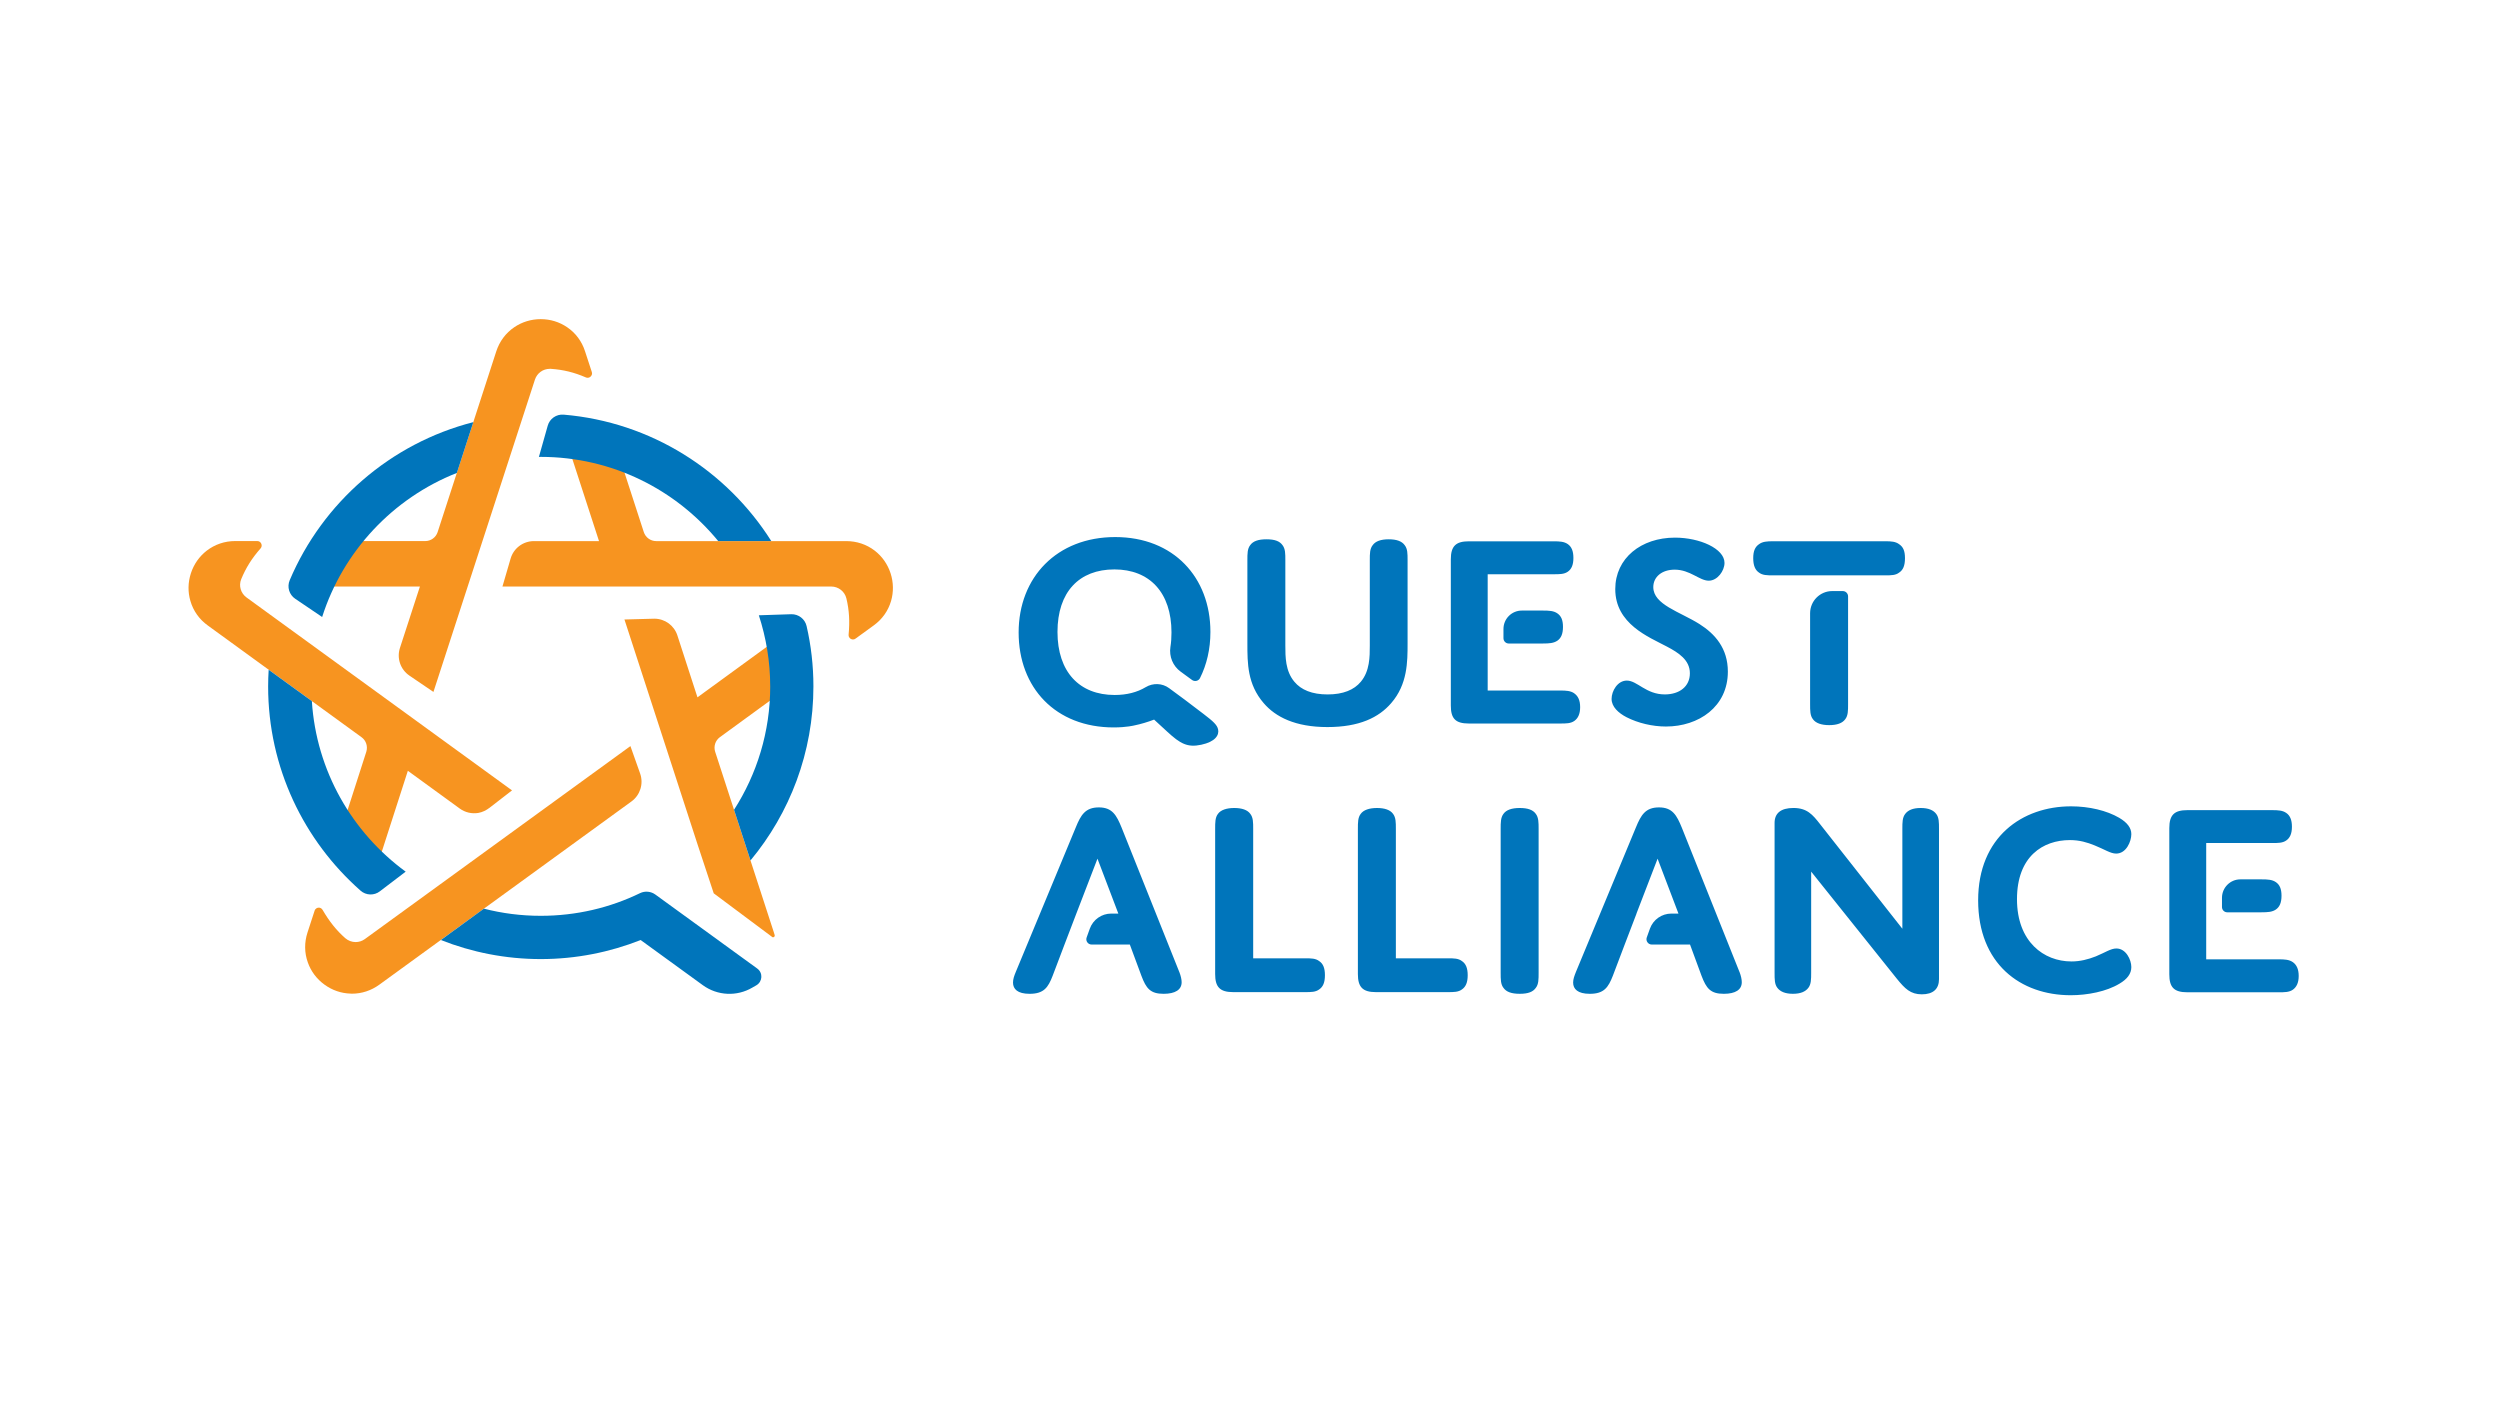
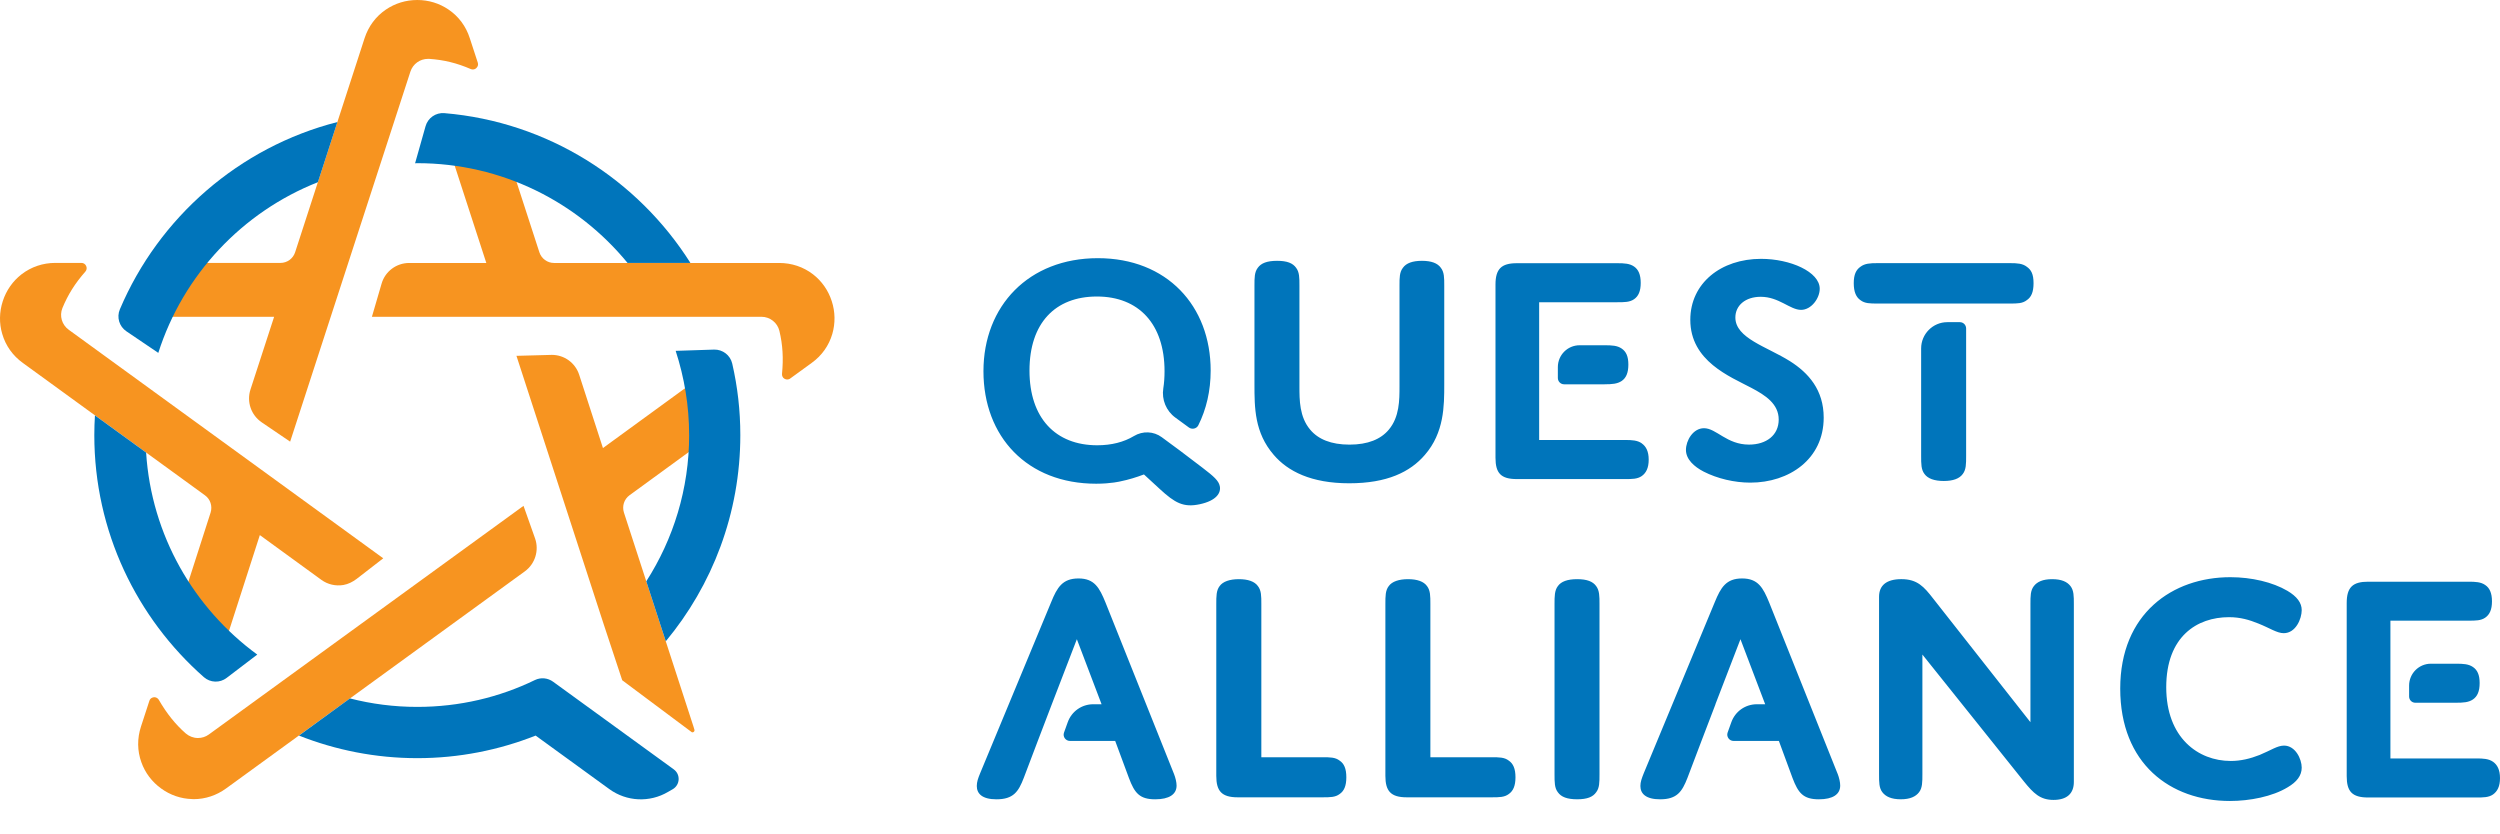
- <svg xmlns="http://www.w3.org/2000/svg" id="Layer_1" data-name="Layer 1" version="1.1" viewBox="0 0 1366 768">
-   <defs>
-     <style>
+ <svg xmlns="http://www.w3.org/2000/svg" id="Layer_1" data-name="Layer 1" version="1.1" viewBox="0 0 300 100" width="300" height="100">
+   <defs id="defs1">
+     <style id="style1">
      .cls-1 {
        fill: #f79420;
      }

      .cls-1, .cls-2 {
        stroke-width: 0px;
      }

      .cls-2 {
        fill: #0075bb;
      }
    </style>
  </defs>
-   <path class="cls-2" d="M743.56,372.5c4.9-5.85,4.9-13.66,4.9-19.84v-46.62c0-3.55,0-6.14,1.57-8.15,1.53-2.16,4.46-3.22,8.77-3.22s7.2,1.06,8.73,3.22c1.57,2.01,1.57,4.6,1.57,8.15v45.56c0,9.97,0,22.29-8.95,32.59-6.76,7.86-17.39,13.08-34.89,13.08s-28.31-5.52-34.78-13.08c-8.91-10.3-8.91-21.81-8.91-32.59v-45.56c0-3.55,0-6.14,1.53-8.15,1.53-2.16,4.31-3.22,8.91-3.22s7.23,1.06,8.77,3.22c1.53,2.01,1.53,4.6,1.53,8.15v46.62c0,6.18,0,13.99,4.93,19.84,3.69,4.46,9.68,6.94,18.16,6.94s14.47-2.48,18.16-6.94M928.57,340.97c-10.74-6.76-25.21-10.59-25.21-20.17,0-5.52,4.6-9.54,11.69-9.54,8.44,0,13.52,6.03,18.6,6.03,4.79,0,8.62-5.41,8.62-9.72,0-7.82-13.55-13.81-27.07-13.81-18.45,0-32.62,11.21-32.62,28.13,0,19.07,18.34,26.16,28.17,31.38,6.47,3.4,12.6,7.38,12.6,14.61s-5.7,11.55-13.7,11.55c-10.3,0-15.05-7.56-20.75-7.56-5.08,0-8.33,5.7-8.33,10.01s3.73,7.71,8.18,10.01c6.28,3.21,14.14,5.08,21.52,5.08,17.86,0,33.83-10.78,33.83-29.99,0-12.79-7.05-20.64-15.53-26.01M684.74,523.61v-70.73c0-3.55,0-6.17-1.57-8.18-1.53-2.16-4.6-3.21-8.77-3.21s-7.38,1.06-8.91,3.21c-1.53,2.01-1.53,4.64-1.53,8.18v79.35c0,6.94,2.45,9.87,9.86,9.87h39.2c3.4,0,5.85,0,7.85-1.53,2.01-1.39,3.07-3.69,3.07-7.71s-1.06-6.32-3.07-7.67c-2.01-1.57-4.46-1.57-7.85-1.57h-28.28ZM762.7,523.61v-70.73c0-3.55,0-6.17-1.53-8.18-1.53-2.16-4.6-3.21-8.77-3.21s-7.38,1.06-8.91,3.21c-1.54,2.01-1.54,4.64-1.54,8.18v79.35c0,6.94,2.45,9.87,9.83,9.87h39.24c3.4,0,5.85,0,7.86-1.53,1.97-1.39,3.07-3.69,3.07-7.71s-1.1-6.32-3.07-7.67c-2.01-1.57-4.46-1.57-7.86-1.57h-28.32ZM840.7,452.88c0-3.4,0-6.17-1.53-8.18-1.53-2.16-4.31-3.21-8.77-3.21s-7.38,1.06-8.91,3.21c-1.53,2.01-1.53,4.79-1.53,8.18v78.59c0,3.69,0,6.32,1.53,8.29,1.54,2.19,4.31,3.25,8.91,3.25s7.24-1.06,8.77-3.25c1.53-1.97,1.53-4.6,1.53-8.29v-78.59ZM989.62,476.26l46.76,58.45c4.46,5.52,7.53,8.59,13.7,8.59s9.39-2.92,9.39-8.29v-82.13c0-3.55,0-6.17-1.54-8.18-1.53-2.01-4.16-3.21-8.47-3.21s-6.91,1.21-8.44,3.21c-1.57,2.01-1.57,4.64-1.57,8.18v54.58l-44.9-57.07c-4.17-5.37-7.24-8.91-14.62-8.91-6.94,0-10.3,2.92-10.3,8.15v81.84c0,3.69,0,6.32,1.53,8.29,1.53,2.01,4.17,3.25,8.48,3.25s6.91-1.24,8.44-3.25c1.54-1.97,1.54-4.75,1.54-8.29v-55.2ZM1131.78,525.33c-14.91,0-29.7-10.63-29.7-34.01s14.17-32.3,28.94-32.3c5.22,0,9.39,1.24,13.52,2.92,5.41,2.16,8.62,4.46,11.73,4.46,5.52,0,8.29-6.61,8.29-10.63,0-3.36-2.16-6.28-6.61-8.91-6.8-3.98-16.48-6.28-26.31-6.28-26.63,0-50.78,16.73-50.78,51.37s23.09,51.84,50.6,51.84c9.1,0,19.55-2.01,26.63-6.32,4.17-2.45,6.47-5.37,6.47-9.06,0-3.98-2.92-10.16-8.15-10.16-3.11,0-6.03,2.16-11.25,4.31-4.27,1.68-8.62,2.78-13.37,2.78M665.56,398.52c-.51-2.41-2.63-4.35-7.93-8.4l-10.3-7.82-8.51-6.28c-3.76-2.78-8.81-2.96-12.82-.55-4.68,2.81-10.37,4.27-16.95,4.27-19.25,0-31.24-12.6-31.24-34.45s11.83-34.16,31.09-34.16,31.2,12.64,31.2,34.45c0,2.81-.18,5.44-.58,7.93-.81,5.19,1.35,10.41,5.59,13.48l6.25,4.57c1.46,1.02,3.51.55,4.31-1.02,3.69-7.38,5.7-15.89,5.7-25.25,0-29.85-20.17-51.84-52.03-51.84s-52.76,21.99-52.76,52.14,20.13,51.88,51.99,51.88c6.94,0,11.25-1.1,11.25-1.1,3.51-.7,7.42-1.9,10.78-3.18l7.27,6.69c7.05,6.5,10.96,8.66,18.49,7.05,7.67-1.64,9.9-5.26,9.21-8.4M860.18,378.83c-2.01-1.39-4.46-1.53-7.71-1.53h-39.6v-63.53h36.06c3.25,0,5.7,0,7.71-1.39,2.01-1.39,3.07-3.69,3.07-7.52s-1.06-6.17-3.07-7.56c-2.01-1.39-4.46-1.53-7.71-1.53h-46.37c-7.09,0-9.83,2.63-9.83,9.83v79.87c0,7.09,2.45,9.86,9.83,9.86h49.91c3.25,0,5.7,0,7.71-1.39,1.97-1.39,3.21-3.69,3.21-7.56s-1.24-6.14-3.21-7.52M843.08,351.61c3.4,0,5.85-.18,7.86-1.53,2.01-1.39,3.07-3.69,3.07-7.56s-1.06-5.99-3.07-7.38c-2.01-1.39-4.46-1.53-7.86-1.53h-11.54c-5.55,0-10.05,4.49-10.05,10.08v5.01c0,1.61,1.28,2.92,2.89,2.92h18.7ZM1001.13,322.96c-6.68,0-12.09,5.44-12.09,12.13v49.58c0,3.69,0,6.28,1.53,8.29,1.54,2.16,4.6,3.25,8.92,3.25s7.23-1.1,8.77-3.25c1.53-2.01,1.53-4.6,1.53-8.29v-58.79c0-1.61-1.28-2.92-2.89-2.92h-5.77ZM1037.78,297.42c-1.97-1.53-4.46-1.68-7.67-1.68h-61.23c-3.36,0-5.84.14-7.85,1.68-1.97,1.39-3.07,3.54-3.07,7.56s1.1,6.47,3.07,7.82c2.01,1.57,4.49,1.57,7.85,1.57h61.23c3.22,0,5.7,0,7.67-1.57,2.01-1.35,3.1-3.65,3.1-7.82s-1.1-6.17-3.1-7.56M644.4,531.18l-31.53-78.91c-2.78-6.8-5.08-11.11-12.46-11.11s-9.86,4.16-12.6,10.92l-32.77,78.95c-.95,2.3-1.53,3.98-1.53,5.85,0,3.51,2.45,6.14,9.06,6.14,7.86,0,10.16-3.54,12.6-9.86l6.47-17.06,6.47-16.92,11.55-30,11.4,30h-3.87c-5.26,0-9.94,3.29-11.73,8.26l-1.72,4.79c-.69,1.86.7,3.87,2.74,3.87h20.86l6.32,17.06c2.6,6.94,4.9,9.86,12.13,9.86,6.47,0,9.86-2.3,9.86-6.32,0-1.53-.47-3.54-1.24-5.52M950.49,531.18l-31.53-78.91c-2.78-6.8-5.11-11.11-12.49-11.11s-9.83,4.16-12.6,10.92l-32.77,78.95c-.91,2.3-1.54,3.98-1.54,5.85,0,3.51,2.49,6.14,9.1,6.14,7.82,0,10.12-3.54,12.6-9.86l6.47-17.06,6.47-16.92h-.04l11.55-30,11.4,30h-3.84c-5.3,0-9.97,3.29-11.76,8.26l-1.72,4.79c-.66,1.86.73,3.87,2.74,3.87h20.9l6.28,17.06c2.63,6.94,4.93,9.86,12.17,9.86,6.47,0,9.83-2.3,9.83-6.32,0-1.53-.44-3.54-1.2-5.52M1252.78,525.7c-2.01-1.39-4.49-1.53-7.71-1.53h-39.6v-63.54h36.06c3.21,0,5.7,0,7.67-1.39,2.01-1.39,3.11-3.69,3.11-7.52s-1.1-6.18-3.11-7.53c-1.97-1.39-4.46-1.53-7.67-1.53h-46.36c-7.09,0-9.86,2.59-9.86,9.83v79.86c0,7.05,2.48,9.83,9.86,9.83h49.91c3.22,0,5.7,0,7.71-1.39,1.97-1.39,3.22-3.69,3.22-7.53s-1.24-6.17-3.22-7.56M1235.69,498.48c3.4,0,5.85-.15,7.86-1.53,2.01-1.39,3.07-3.69,3.07-7.53s-1.06-6.03-3.07-7.41c-2.01-1.39-4.46-1.53-7.86-1.53h-11.55c-5.55,0-10.05,4.53-10.05,10.08v5.04c0,1.61,1.28,2.89,2.89,2.89h18.71Z" />
-   <path class="cls-1" d="M274.54,320.47l4.46-15.27c1.64-5.66,6.83-9.54,12.75-9.54h35.55l-15.75-48.48c9.94,1.61,19.66,4.49,28.86,8.55l11.36,35c.95,2.92,3.69,4.93,6.76,4.93h103.83c5.74,0,11.14,1.79,15.6,5.22,4.06,3.14,7.05,7.42,8.66,12.39,1.61,4.97,1.68,10.19.26,15.09-1.57,5.41-4.86,10.05-9.54,13.41l-9.86,7.16c-.4.33-.88.48-1.39.48-.66,0-1.35-.29-1.83-.8-.29-.37-.66-.95-.58-1.83.69-7.13.33-13.41-1.21-19.8-.91-3.8-4.35-6.5-8.26-6.5h-179.68Z" />
-   <path class="cls-1" d="M191.6,542.91c-5.15-.14-10.08-1.83-14.29-4.9-4.24-3.07-7.38-7.23-9.1-12.09-1.9-5.26-1.97-10.96-.18-16.44l3.87-11.87c.4-1.24,1.5-1.68,2.3-1.68.4,0,1.42.15,2.05,1.21,3.69,6.36,7.64,11.29,12.42,15.49,1.57,1.35,3.58,2.12,5.63,2.12,1.83,0,3.54-.55,5.01-1.61l145.15-105.47,5.33,15.05c1.94,5.52,0,11.73-4.71,15.16l-137.81,100.14c-4.42,3.22-9.61,4.93-14.94,4.93l-.73-.04ZM422.39,512.15c-.18,0-.37-.07-.51-.22l-31.9-23.82-8.7-26.31-40.08-123.31,16.33-.44c5.77,0,10.82,3.69,12.6,9.17l10.96,33.8,41.07-29.92c.88,5.85,1.35,11.84,1.35,17.79,0,4.09-.22,8.26-.66,12.39l-29.52,21.52c-2.48,1.83-3.51,5.01-2.56,7.97l32.08,98.72c.15.48.29.99.44,1.46.07.33.03.58-.15.8-.18.22-.48.4-.77.4M206.73,471.19c-7.09-7.16-13.26-15.16-18.34-23.82l11.76-36.61c.91-2.96-.11-6.14-2.59-7.93l-83.99-61.05c-4.68-3.36-7.97-8-9.53-13.41-1.46-4.93-1.35-10.12.25-15.09,1.61-4.97,4.6-9.24,8.66-12.39,4.46-3.43,9.83-5.26,15.6-5.26h12.02c.99,0,1.79.55,2.19,1.43.4.88.26,1.83-.36,2.56-4.79,5.44-8.04,10.63-10.6,16.84-1.46,3.58-.26,7.71,2.92,10.01l145.05,105.4-12.28,9.5c-1.83,1.39-3.87,2.41-6.1,2.81-3.65.59-7.23-.26-10.12-2.34l-28.42-20.68-16.11,50.02ZM223.71,369.15c-4.9-3.32-7.01-9.46-5.19-15.09l10.92-33.58h-52.21c4.6-8.95,10.3-17.28,17.02-24.84h38.11c3.07,0,5.81-1.97,6.76-4.9l32.04-98.75c1.79-5.48,5.19-10.05,9.83-13.19,4.24-2.89,9.25-4.42,14.47-4.42s10.2,1.53,14.43,4.42c4.64,3.14,8.04,7.71,9.79,13.19l3.69,11.29c.33.99-.07,1.75-.36,2.12-.44.66-1.17,1.02-1.9,1.02-.33,0-.66-.07-.95-.18-6.5-2.81-12.42-4.24-19.18-4.71h-.58c-3.69,0-6.94,2.34-8.11,5.88l-55.46,170.66-13.12-8.91Z" />
-   <path class="cls-2" d="M249.63,258.39l8.99-27.73c-45.3,11.58-82.35,43.99-100.32,86.37-1.57,3.69-.29,7.93,3.03,10.16l14.69,9.94c11.47-35.99,38.73-64.96,73.62-78.73" />
-   <path class="cls-2" d="M392.43,295.65h29.01c-24.3-38.47-65.73-65.07-113.48-69.09-3.98-.33-7.63,2.23-8.69,6.06l-4.82,17.06c.37,0,.7-.04,1.02-.04,39.02,0,73.95,17.94,96.96,46" />
-   <path class="cls-2" d="M420.85,375.04c0,24.81-7.27,47.93-19.77,67.44l8.99,27.66c21.45-25.83,34.38-58.97,34.38-95.1,0-11.33-1.28-22.36-3.73-32.96-.88-3.87-4.42-6.58-8.37-6.47l-17.72.58c3.98,12.24,6.21,25.28,6.21,38.84" />
-   <path class="cls-2" d="M170.4,383.1l-23.6-17.13c-.18,2.99-.29,6.03-.29,9.1,0,44.39,19.55,84.29,50.49,111.58,2.96,2.63,7.42,2.81,10.56.36l14.1-10.74c-29.19-21.34-48.81-54.95-51.26-93.16" />
-   <path class="cls-2" d="M413.77,529.22l-55.64-40.41c-2.45-1.79-5.66-2.12-8.4-.8-16.4,7.97-34.82,12.39-54.26,12.39-10.7,0-21.12-1.35-31.05-3.91l-23.53,17.14c16.92,6.68,35.33,10.41,54.58,10.41s37.67-3.73,54.58-10.41l34.01,24.7c7.96,5.77,18.56,6.28,27.04,1.28l2.23-1.28c3.36-2.01,3.62-6.79.44-9.1" />
+   <g id="g8" transform="matrix(0.2601916,0,0,0.2601916,-26.80326,-45.37221)">
+     <path class="cls-2" d="m 743.56,372.5 c 4.9,-5.85 4.9,-13.66 4.9,-19.84 v -46.62 c 0,-3.55 0,-6.14 1.57,-8.15 1.53,-2.16 4.46,-3.22 8.77,-3.22 4.31,0 7.2,1.06 8.73,3.22 1.57,2.01 1.57,4.6 1.57,8.15 v 45.56 c 0,9.97 0,22.29 -8.95,32.59 -6.76,7.86 -17.39,13.08 -34.89,13.08 -17.5,0 -28.31,-5.52 -34.78,-13.08 -8.91,-10.3 -8.91,-21.81 -8.91,-32.59 v -45.56 c 0,-3.55 0,-6.14 1.53,-8.15 1.53,-2.16 4.31,-3.22 8.91,-3.22 4.6,0 7.23,1.06 8.77,3.22 1.53,2.01 1.53,4.6 1.53,8.15 v 46.62 c 0,6.18 0,13.99 4.93,19.84 3.69,4.46 9.68,6.94 18.16,6.94 8.48,0 14.47,-2.48 18.16,-6.94 m 185.01,-31.53 c -10.74,-6.76 -25.21,-10.59 -25.21,-20.17 0,-5.52 4.6,-9.54 11.69,-9.54 8.44,0 13.52,6.03 18.6,6.03 4.79,0 8.62,-5.41 8.62,-9.72 0,-7.82 -13.55,-13.81 -27.07,-13.81 -18.45,0 -32.62,11.21 -32.62,28.13 0,19.07 18.34,26.16 28.17,31.38 6.47,3.4 12.6,7.38 12.6,14.61 0,7.23 -5.7,11.55 -13.7,11.55 -10.3,0 -15.05,-7.56 -20.75,-7.56 -5.08,0 -8.33,5.7 -8.33,10.01 0,4.31 3.73,7.71 8.18,10.01 6.28,3.21 14.14,5.08 21.52,5.08 17.86,0 33.83,-10.78 33.83,-29.99 0,-12.79 -7.05,-20.64 -15.53,-26.01 M 684.74,523.61 v -70.73 c 0,-3.55 0,-6.17 -1.57,-8.18 -1.53,-2.16 -4.6,-3.21 -8.77,-3.21 -4.17,0 -7.38,1.06 -8.91,3.21 -1.53,2.01 -1.53,4.64 -1.53,8.18 v 79.35 c 0,6.94 2.45,9.87 9.86,9.87 h 39.2 c 3.4,0 5.85,0 7.85,-1.53 2.01,-1.39 3.07,-3.69 3.07,-7.71 0,-4.02 -1.06,-6.32 -3.07,-7.67 -2.01,-1.57 -4.46,-1.57 -7.85,-1.57 h -28.28 z m 77.96,0 v -70.73 c 0,-3.55 0,-6.17 -1.53,-8.18 -1.53,-2.16 -4.6,-3.21 -8.77,-3.21 -4.17,0 -7.38,1.06 -8.91,3.21 -1.54,2.01 -1.54,4.64 -1.54,8.18 v 79.35 c 0,6.94 2.45,9.87 9.83,9.87 h 39.24 c 3.4,0 5.85,0 7.86,-1.53 1.97,-1.39 3.07,-3.69 3.07,-7.71 0,-4.02 -1.1,-6.32 -3.07,-7.67 -2.01,-1.57 -4.46,-1.57 -7.86,-1.57 H 762.7 Z m 78,-70.73 c 0,-3.4 0,-6.17 -1.53,-8.18 -1.53,-2.16 -4.31,-3.21 -8.77,-3.21 -4.46,0 -7.38,1.06 -8.91,3.21 -1.53,2.01 -1.53,4.79 -1.53,8.18 v 78.59 c 0,3.69 0,6.32 1.53,8.29 1.54,2.19 4.31,3.25 8.91,3.25 4.6,0 7.24,-1.06 8.77,-3.25 1.53,-1.97 1.53,-4.6 1.53,-8.29 z m 148.92,23.38 46.76,58.45 c 4.46,5.52 7.53,8.59 13.7,8.59 6.17,0 9.39,-2.92 9.39,-8.29 v -82.13 c 0,-3.55 0,-6.17 -1.54,-8.18 -1.53,-2.01 -4.16,-3.21 -8.47,-3.21 -4.31,0 -6.91,1.21 -8.44,3.21 -1.57,2.01 -1.57,4.64 -1.57,8.18 v 54.58 l -44.9,-57.07 c -4.17,-5.37 -7.24,-8.91 -14.62,-8.91 -6.94,0 -10.3,2.92 -10.3,8.15 v 81.84 c 0,3.69 0,6.32 1.53,8.29 1.53,2.01 4.17,3.25 8.48,3.25 4.31,0 6.91,-1.24 8.44,-3.25 1.54,-1.97 1.54,-4.75 1.54,-8.29 v -55.2 z m 142.16,49.07 c -14.91,0 -29.7,-10.63 -29.7,-34.01 0,-23.38 14.17,-32.3 28.94,-32.3 5.22,0 9.39,1.24 13.52,2.92 5.41,2.16 8.62,4.46 11.73,4.46 5.52,0 8.29,-6.61 8.29,-10.63 0,-3.36 -2.16,-6.28 -6.61,-8.91 -6.8,-3.98 -16.48,-6.28 -26.31,-6.28 -26.63,0 -50.78,16.73 -50.78,51.37 0,34.64 23.09,51.84 50.6,51.84 9.1,0 19.55,-2.01 26.63,-6.32 4.17,-2.45 6.47,-5.37 6.47,-9.06 0,-3.98 -2.92,-10.16 -8.15,-10.16 -3.11,0 -6.03,2.16 -11.25,4.31 -4.27,1.68 -8.62,2.78 -13.37,2.78 M 665.56,398.52 c -0.51,-2.41 -2.63,-4.35 -7.93,-8.4 l -10.3,-7.82 -8.51,-6.28 c -3.76,-2.78 -8.81,-2.96 -12.82,-0.55 -4.68,2.81 -10.37,4.27 -16.95,4.27 -19.25,0 -31.24,-12.6 -31.24,-34.45 0,-21.85 11.83,-34.16 31.09,-34.16 19.26,0 31.2,12.64 31.2,34.45 0,2.81 -0.18,5.44 -0.58,7.93 -0.81,5.19 1.35,10.41 5.59,13.48 l 6.25,4.57 c 1.46,1.02 3.51,0.55 4.31,-1.02 3.69,-7.38 5.7,-15.89 5.7,-25.25 0,-29.85 -20.17,-51.84 -52.03,-51.84 -31.86,0 -52.76,21.99 -52.76,52.14 0,30.15 20.13,51.88 51.99,51.88 6.94,0 11.25,-1.1 11.25,-1.1 3.51,-0.7 7.42,-1.9 10.78,-3.18 l 7.27,6.69 c 7.05,6.5 10.96,8.66 18.49,7.05 7.67,-1.64 9.9,-5.26 9.21,-8.4 m 194.61,-19.7 c -2.01,-1.39 -4.46,-1.53 -7.71,-1.53 h -39.6 v -63.53 h 36.06 c 3.25,0 5.7,0 7.71,-1.39 2.01,-1.39 3.07,-3.69 3.07,-7.52 0,-3.83 -1.06,-6.17 -3.07,-7.56 -2.01,-1.39 -4.46,-1.53 -7.71,-1.53 h -46.37 c -7.09,0 -9.83,2.63 -9.83,9.83 v 79.87 c 0,7.09 2.45,9.86 9.83,9.86 h 49.91 c 3.25,0 5.7,0 7.71,-1.39 1.97,-1.39 3.21,-3.69 3.21,-7.56 0,-3.87 -1.24,-6.14 -3.21,-7.52 m -17.1,-27.25 c 3.4,0 5.85,-0.18 7.86,-1.53 2.01,-1.39 3.07,-3.69 3.07,-7.56 0,-3.87 -1.06,-5.99 -3.07,-7.38 -2.01,-1.39 -4.46,-1.53 -7.86,-1.53 h -11.54 c -5.55,0 -10.05,4.49 -10.05,10.08 v 5.01 c 0,1.61 1.28,2.92 2.89,2.92 h 18.7 z m 158.05,-28.65 c -6.68,0 -12.09,5.44 -12.09,12.13 v 49.58 c 0,3.69 0,6.28 1.53,8.29 1.54,2.16 4.6,3.25 8.92,3.25 4.32,0 7.23,-1.1 8.77,-3.25 1.53,-2.01 1.53,-4.6 1.53,-8.29 v -58.79 c 0,-1.61 -1.28,-2.92 -2.89,-2.92 z m 36.65,-25.54 c -1.97,-1.53 -4.46,-1.68 -7.67,-1.68 h -61.23 c -3.36,0 -5.84,0.14 -7.85,1.68 -1.97,1.39 -3.07,3.54 -3.07,7.56 0,4.02 1.1,6.47 3.07,7.82 2.01,1.57 4.49,1.57 7.85,1.57 h 61.23 c 3.22,0 5.7,0 7.67,-1.57 2.01,-1.35 3.1,-3.65 3.1,-7.82 0,-4.17 -1.1,-6.17 -3.1,-7.56 M 644.4,531.18 612.87,452.27 c -2.78,-6.8 -5.08,-11.11 -12.46,-11.11 -7.38,0 -9.86,4.16 -12.6,10.92 l -32.77,78.95 c -0.95,2.3 -1.53,3.98 -1.53,5.85 0,3.51 2.45,6.14 9.06,6.14 7.86,0 10.16,-3.54 12.6,-9.86 l 6.47,-17.06 6.47,-16.92 11.55,-30 11.4,30 h -3.87 c -5.26,0 -9.94,3.29 -11.73,8.26 l -1.72,4.79 c -0.69,1.86 0.7,3.87 2.74,3.87 h 20.86 l 6.32,17.06 c 2.6,6.94 4.9,9.86 12.13,9.86 6.47,0 9.86,-2.3 9.86,-6.32 0,-1.53 -0.47,-3.54 -1.24,-5.52 m 306.08,0 -31.53,-78.91 c -2.78,-6.8 -5.11,-11.11 -12.49,-11.11 -7.38,0 -9.83,4.16 -12.6,10.92 l -32.77,78.95 c -0.91,2.3 -1.54,3.98 -1.54,5.85 0,3.51 2.49,6.14 9.1,6.14 7.82,0 10.12,-3.54 12.6,-9.86 l 6.47,-17.06 6.47,-16.92 h -0.04 l 11.55,-30 11.4,30 h -3.84 c -5.3,0 -9.97,3.29 -11.76,8.26 l -1.72,4.79 c -0.66,1.86 0.73,3.87 2.74,3.87 h 20.9 l 6.28,17.06 c 2.63,6.94 4.93,9.86 12.17,9.86 6.47,0 9.83,-2.3 9.83,-6.32 0,-1.53 -0.44,-3.54 -1.2,-5.52 m 302.27,-5.48 c -2.01,-1.39 -4.49,-1.53 -7.71,-1.53 h -39.6 v -63.54 h 36.06 c 3.21,0 5.7,0 7.67,-1.39 2.01,-1.39 3.11,-3.69 3.11,-7.52 0,-3.83 -1.1,-6.18 -3.11,-7.53 -1.97,-1.39 -4.46,-1.53 -7.67,-1.53 h -46.36 c -7.09,0 -9.86,2.59 -9.86,9.83 v 79.86 c 0,7.05 2.48,9.83 9.86,9.83 h 49.91 c 3.22,0 5.7,0 7.71,-1.39 1.97,-1.39 3.22,-3.69 3.22,-7.53 0,-3.84 -1.24,-6.17 -3.22,-7.56 m -17.1,-27.22 c 3.4,0 5.85,-0.15 7.86,-1.53 2.01,-1.39 3.07,-3.69 3.07,-7.53 0,-3.84 -1.06,-6.03 -3.07,-7.41 -2.01,-1.39 -4.46,-1.53 -7.86,-1.53 h -11.55 c -5.55,0 -10.05,4.53 -10.05,10.08 v 5.04 c 0,1.61 1.28,2.89 2.89,2.89 h 18.71 z" id="path1" />
+     <path class="cls-1" d="M 274.54,320.47 279,305.2 c 1.64,-5.66 6.83,-9.54 12.75,-9.54 h 35.55 l -15.75,-48.48 c 9.94,1.61 19.66,4.49 28.86,8.55 l 11.36,35 c 0.95,2.92 3.69,4.93 6.76,4.93 h 103.83 c 5.74,0 11.14,1.79 15.6,5.22 4.06,3.14 7.05,7.42 8.66,12.39 1.61,4.97 1.68,10.19 0.26,15.09 -1.57,5.41 -4.86,10.05 -9.54,13.41 l -9.86,7.16 c -0.4,0.33 -0.88,0.48 -1.39,0.48 -0.66,0 -1.35,-0.29 -1.83,-0.8 -0.29,-0.37 -0.66,-0.95 -0.58,-1.83 0.69,-7.13 0.33,-13.41 -1.21,-19.8 -0.91,-3.8 -4.35,-6.5 -8.26,-6.5 H 274.53 Z" id="path2" />
+     <path class="cls-1" d="m 191.6,542.91 c -5.15,-0.14 -10.08,-1.83 -14.29,-4.9 -4.24,-3.07 -7.38,-7.23 -9.1,-12.09 -1.9,-5.26 -1.97,-10.96 -0.18,-16.44 l 3.87,-11.87 c 0.4,-1.24 1.5,-1.68 2.3,-1.68 0.4,0 1.42,0.15 2.05,1.21 3.69,6.36 7.64,11.29 12.42,15.49 1.57,1.35 3.58,2.12 5.63,2.12 1.83,0 3.54,-0.55 5.01,-1.61 l 145.15,-105.47 5.33,15.05 c 1.94,5.52 0,11.73 -4.71,15.16 L 207.27,538.02 c -4.42,3.22 -9.61,4.93 -14.94,4.93 z m 230.79,-30.76 c -0.18,0 -0.37,-0.07 -0.51,-0.22 l -31.9,-23.82 -8.7,-26.31 -40.08,-123.31 16.33,-0.44 c 5.77,0 10.82,3.69 12.6,9.17 l 10.96,33.8 41.07,-29.92 c 0.88,5.85 1.35,11.84 1.35,17.79 0,4.09 -0.22,8.26 -0.66,12.39 l -29.52,21.52 c -2.48,1.83 -3.51,5.01 -2.56,7.97 l 32.08,98.72 c 0.15,0.48 0.29,0.99 0.44,1.46 0.07,0.33 0.03,0.58 -0.15,0.8 -0.18,0.22 -0.48,0.4 -0.77,0.4 M 206.73,471.19 c -7.09,-7.16 -13.26,-15.16 -18.34,-23.82 l 11.76,-36.61 c 0.91,-2.96 -0.11,-6.14 -2.59,-7.93 l -83.99,-61.05 c -4.68,-3.36 -7.97,-8 -9.53,-13.41 -1.46,-4.93 -1.35,-10.12 0.25,-15.09 1.61,-4.97 4.6,-9.24 8.66,-12.39 4.46,-3.43 9.83,-5.26 15.6,-5.26 h 12.02 c 0.99,0 1.79,0.55 2.19,1.43 0.4,0.88 0.26,1.83 -0.36,2.56 -4.79,5.44 -8.04,10.63 -10.6,16.84 -1.46,3.58 -0.26,7.71 2.92,10.01 l 145.05,105.4 -12.28,9.5 c -1.83,1.39 -3.87,2.41 -6.1,2.81 -3.65,0.59 -7.23,-0.26 -10.12,-2.34 l -28.42,-20.68 -16.11,50.02 z m 16.98,-102.04 c -4.9,-3.32 -7.01,-9.46 -5.19,-15.09 l 10.92,-33.58 h -52.21 c 4.6,-8.95 10.3,-17.28 17.02,-24.84 h 38.11 c 3.07,0 5.81,-1.97 6.76,-4.9 l 32.04,-98.75 c 1.79,-5.48 5.19,-10.05 9.83,-13.19 4.24,-2.89 9.25,-4.42 14.47,-4.42 5.22,0 10.2,1.53 14.43,4.42 4.64,3.14 8.04,7.71 9.79,13.19 l 3.69,11.29 c 0.33,0.99 -0.07,1.75 -0.36,2.12 -0.44,0.66 -1.17,1.02 -1.9,1.02 -0.33,0 -0.66,-0.07 -0.95,-0.18 -6.5,-2.81 -12.42,-4.24 -19.18,-4.71 h -0.58 c -3.69,0 -6.94,2.34 -8.11,5.88 l -55.46,170.66 -13.12,-8.91 z" id="path3" />
+     <path class="cls-2" d="m 249.63,258.39 8.99,-27.73 c -45.3,11.58 -82.35,43.99 -100.32,86.37 -1.57,3.69 -0.29,7.93 3.03,10.16 l 14.69,9.94 c 11.47,-35.99 38.73,-64.96 73.62,-78.73" id="path4" />
+     <path class="cls-2" d="m 392.43,295.65 h 29.01 c -24.3,-38.47 -65.73,-65.07 -113.48,-69.09 -3.98,-0.33 -7.63,2.23 -8.69,6.06 l -4.82,17.06 c 0.37,0 0.7,-0.04 1.02,-0.04 39.02,0 73.95,17.94 96.96,46" id="path5" />
+     <path class="cls-2" d="m 420.85,375.04 c 0,24.81 -7.27,47.93 -19.77,67.44 l 8.99,27.66 c 21.45,-25.83 34.38,-58.97 34.38,-95.1 0,-11.33 -1.28,-22.36 -3.73,-32.96 -0.88,-3.87 -4.42,-6.58 -8.37,-6.47 l -17.72,0.58 c 3.98,12.24 6.21,25.28 6.21,38.84" id="path6" />
+     <path class="cls-2" d="m 170.4,383.1 -23.6,-17.13 c -0.18,2.99 -0.29,6.03 -0.29,9.1 0,44.39 19.55,84.29 50.49,111.58 2.96,2.63 7.42,2.81 10.56,0.36 l 14.1,-10.74 C 192.47,454.93 172.85,421.32 170.4,383.11" id="path7" />
+     <path class="cls-2" d="m 413.77,529.22 -55.64,-40.41 c -2.45,-1.79 -5.66,-2.12 -8.4,-0.8 -16.4,7.97 -34.82,12.39 -54.26,12.39 -10.7,0 -21.12,-1.35 -31.05,-3.91 l -23.53,17.14 c 16.92,6.68 35.33,10.41 54.58,10.41 19.25,0 37.67,-3.73 54.58,-10.41 l 34.01,24.7 c 7.96,5.77 18.56,6.28 27.04,1.28 l 2.23,-1.28 c 3.36,-2.01 3.62,-6.79 0.44,-9.1" id="path8" />
+   </g>
</svg>
